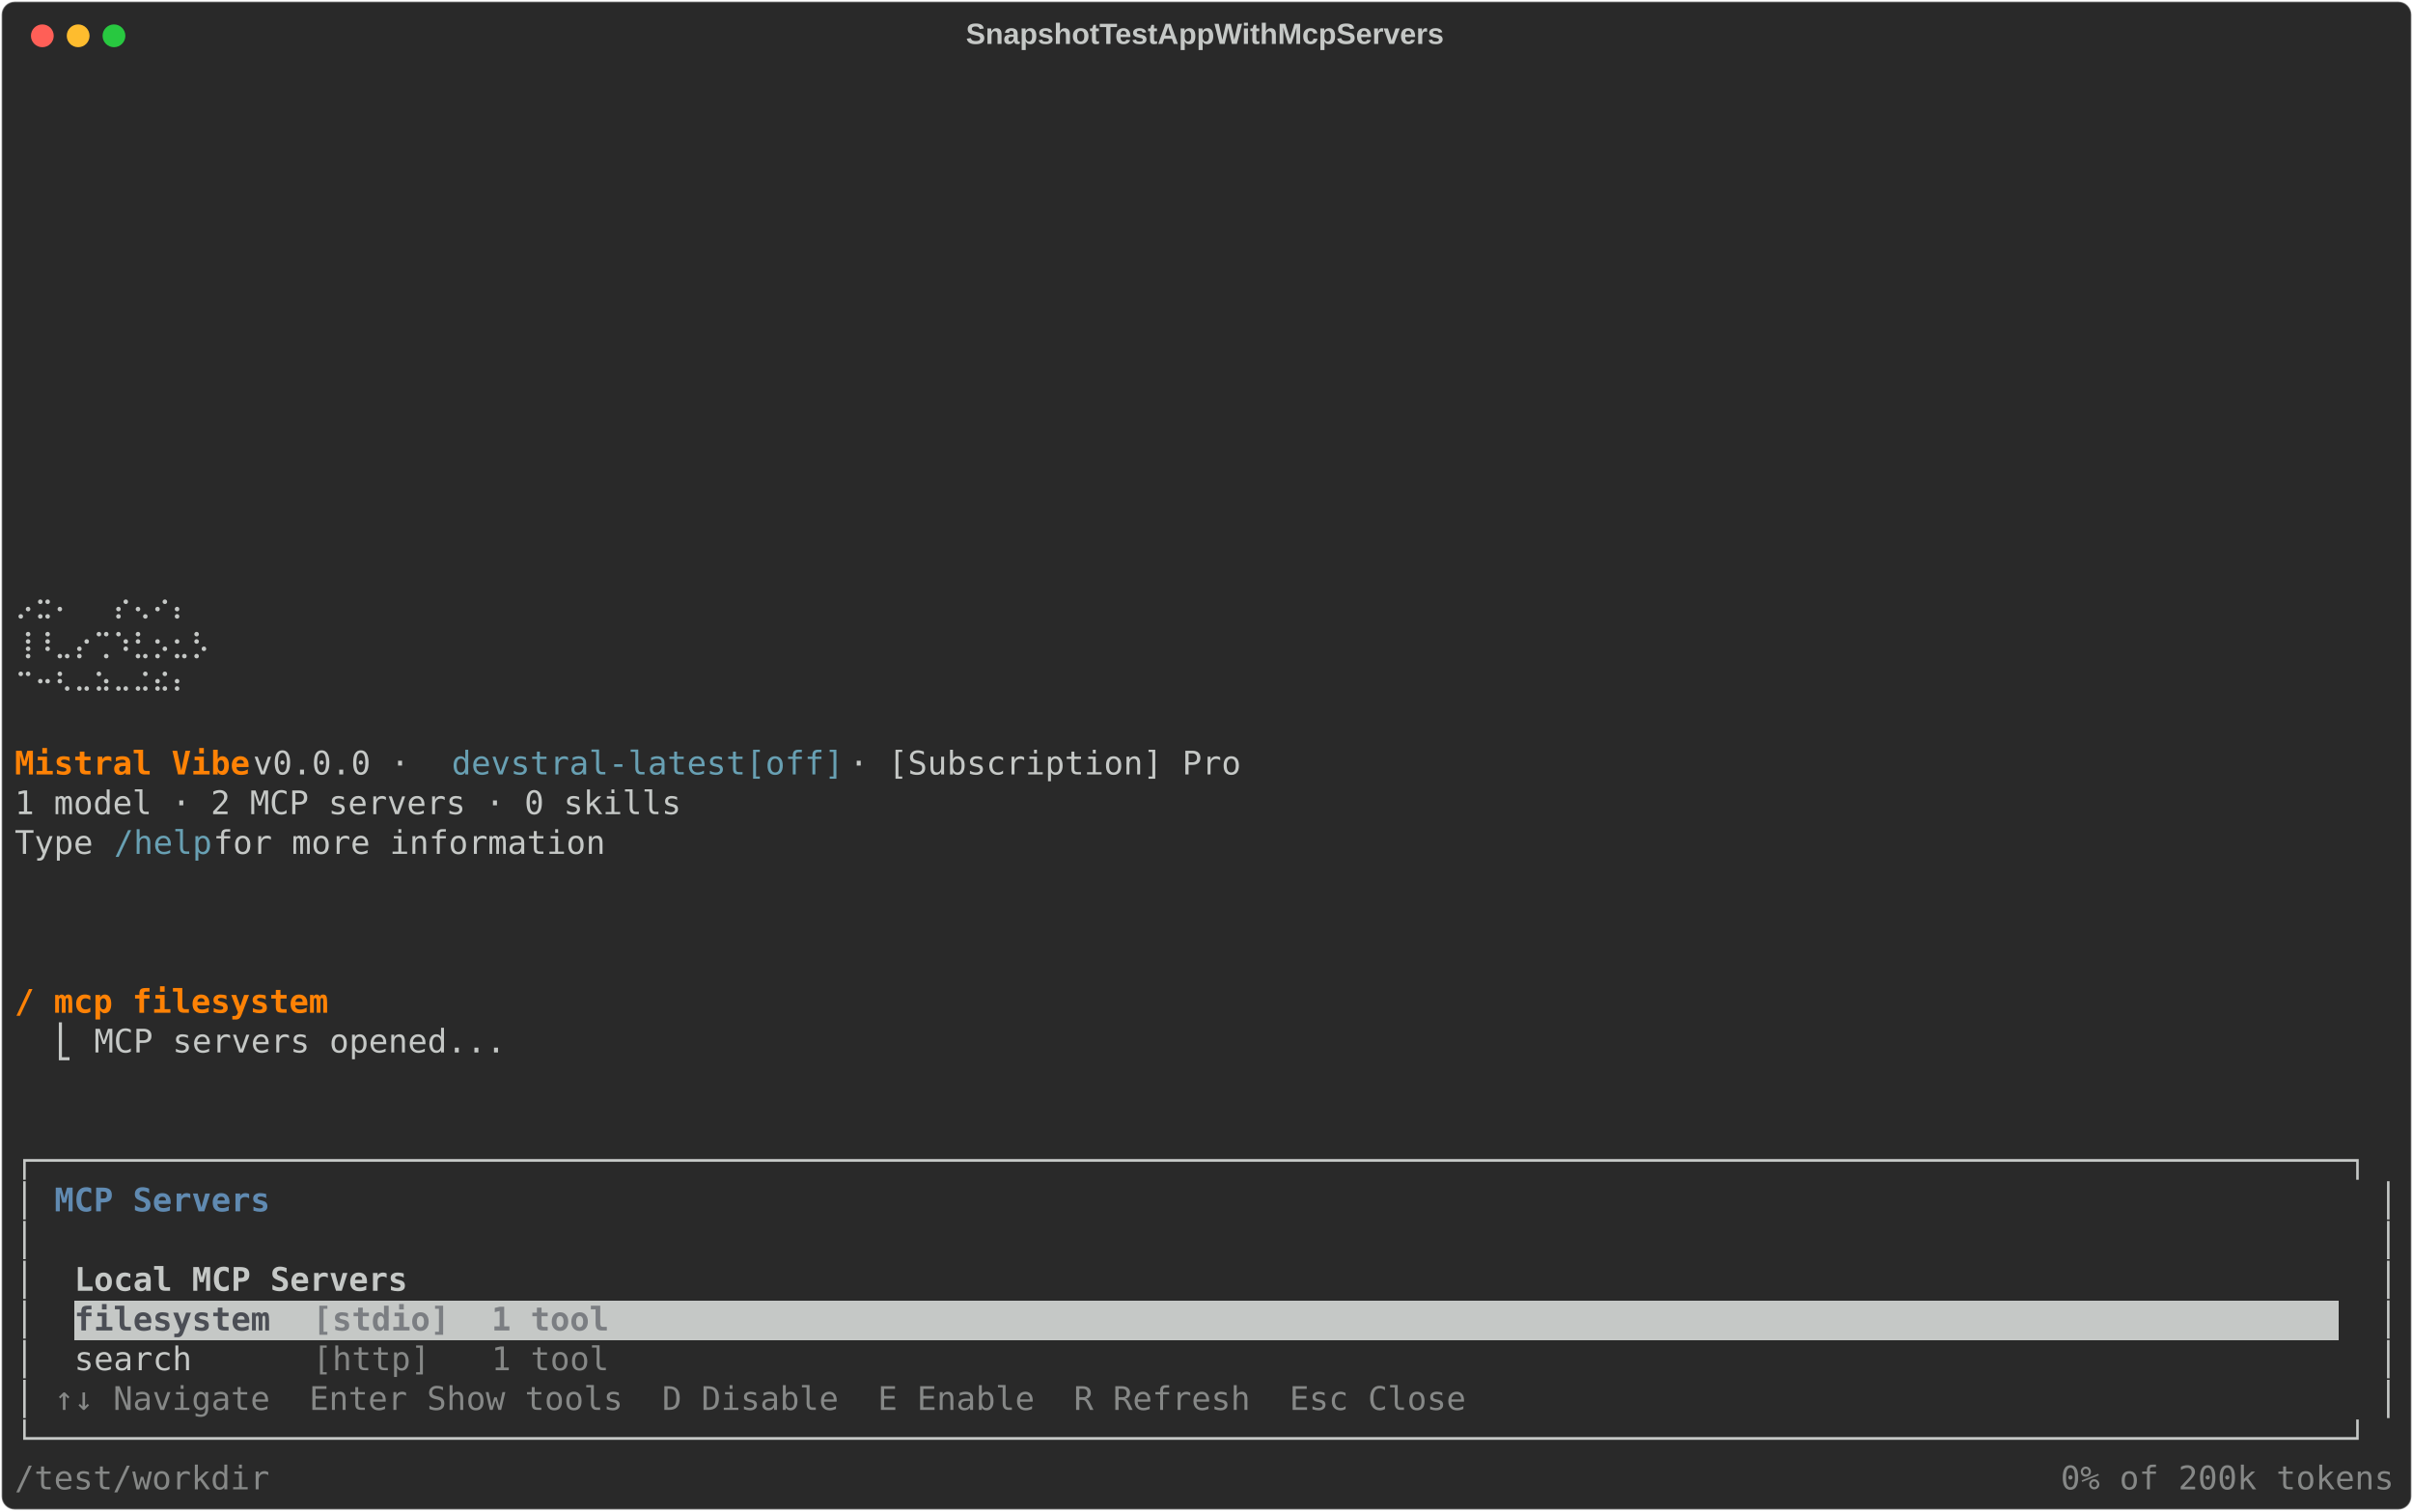
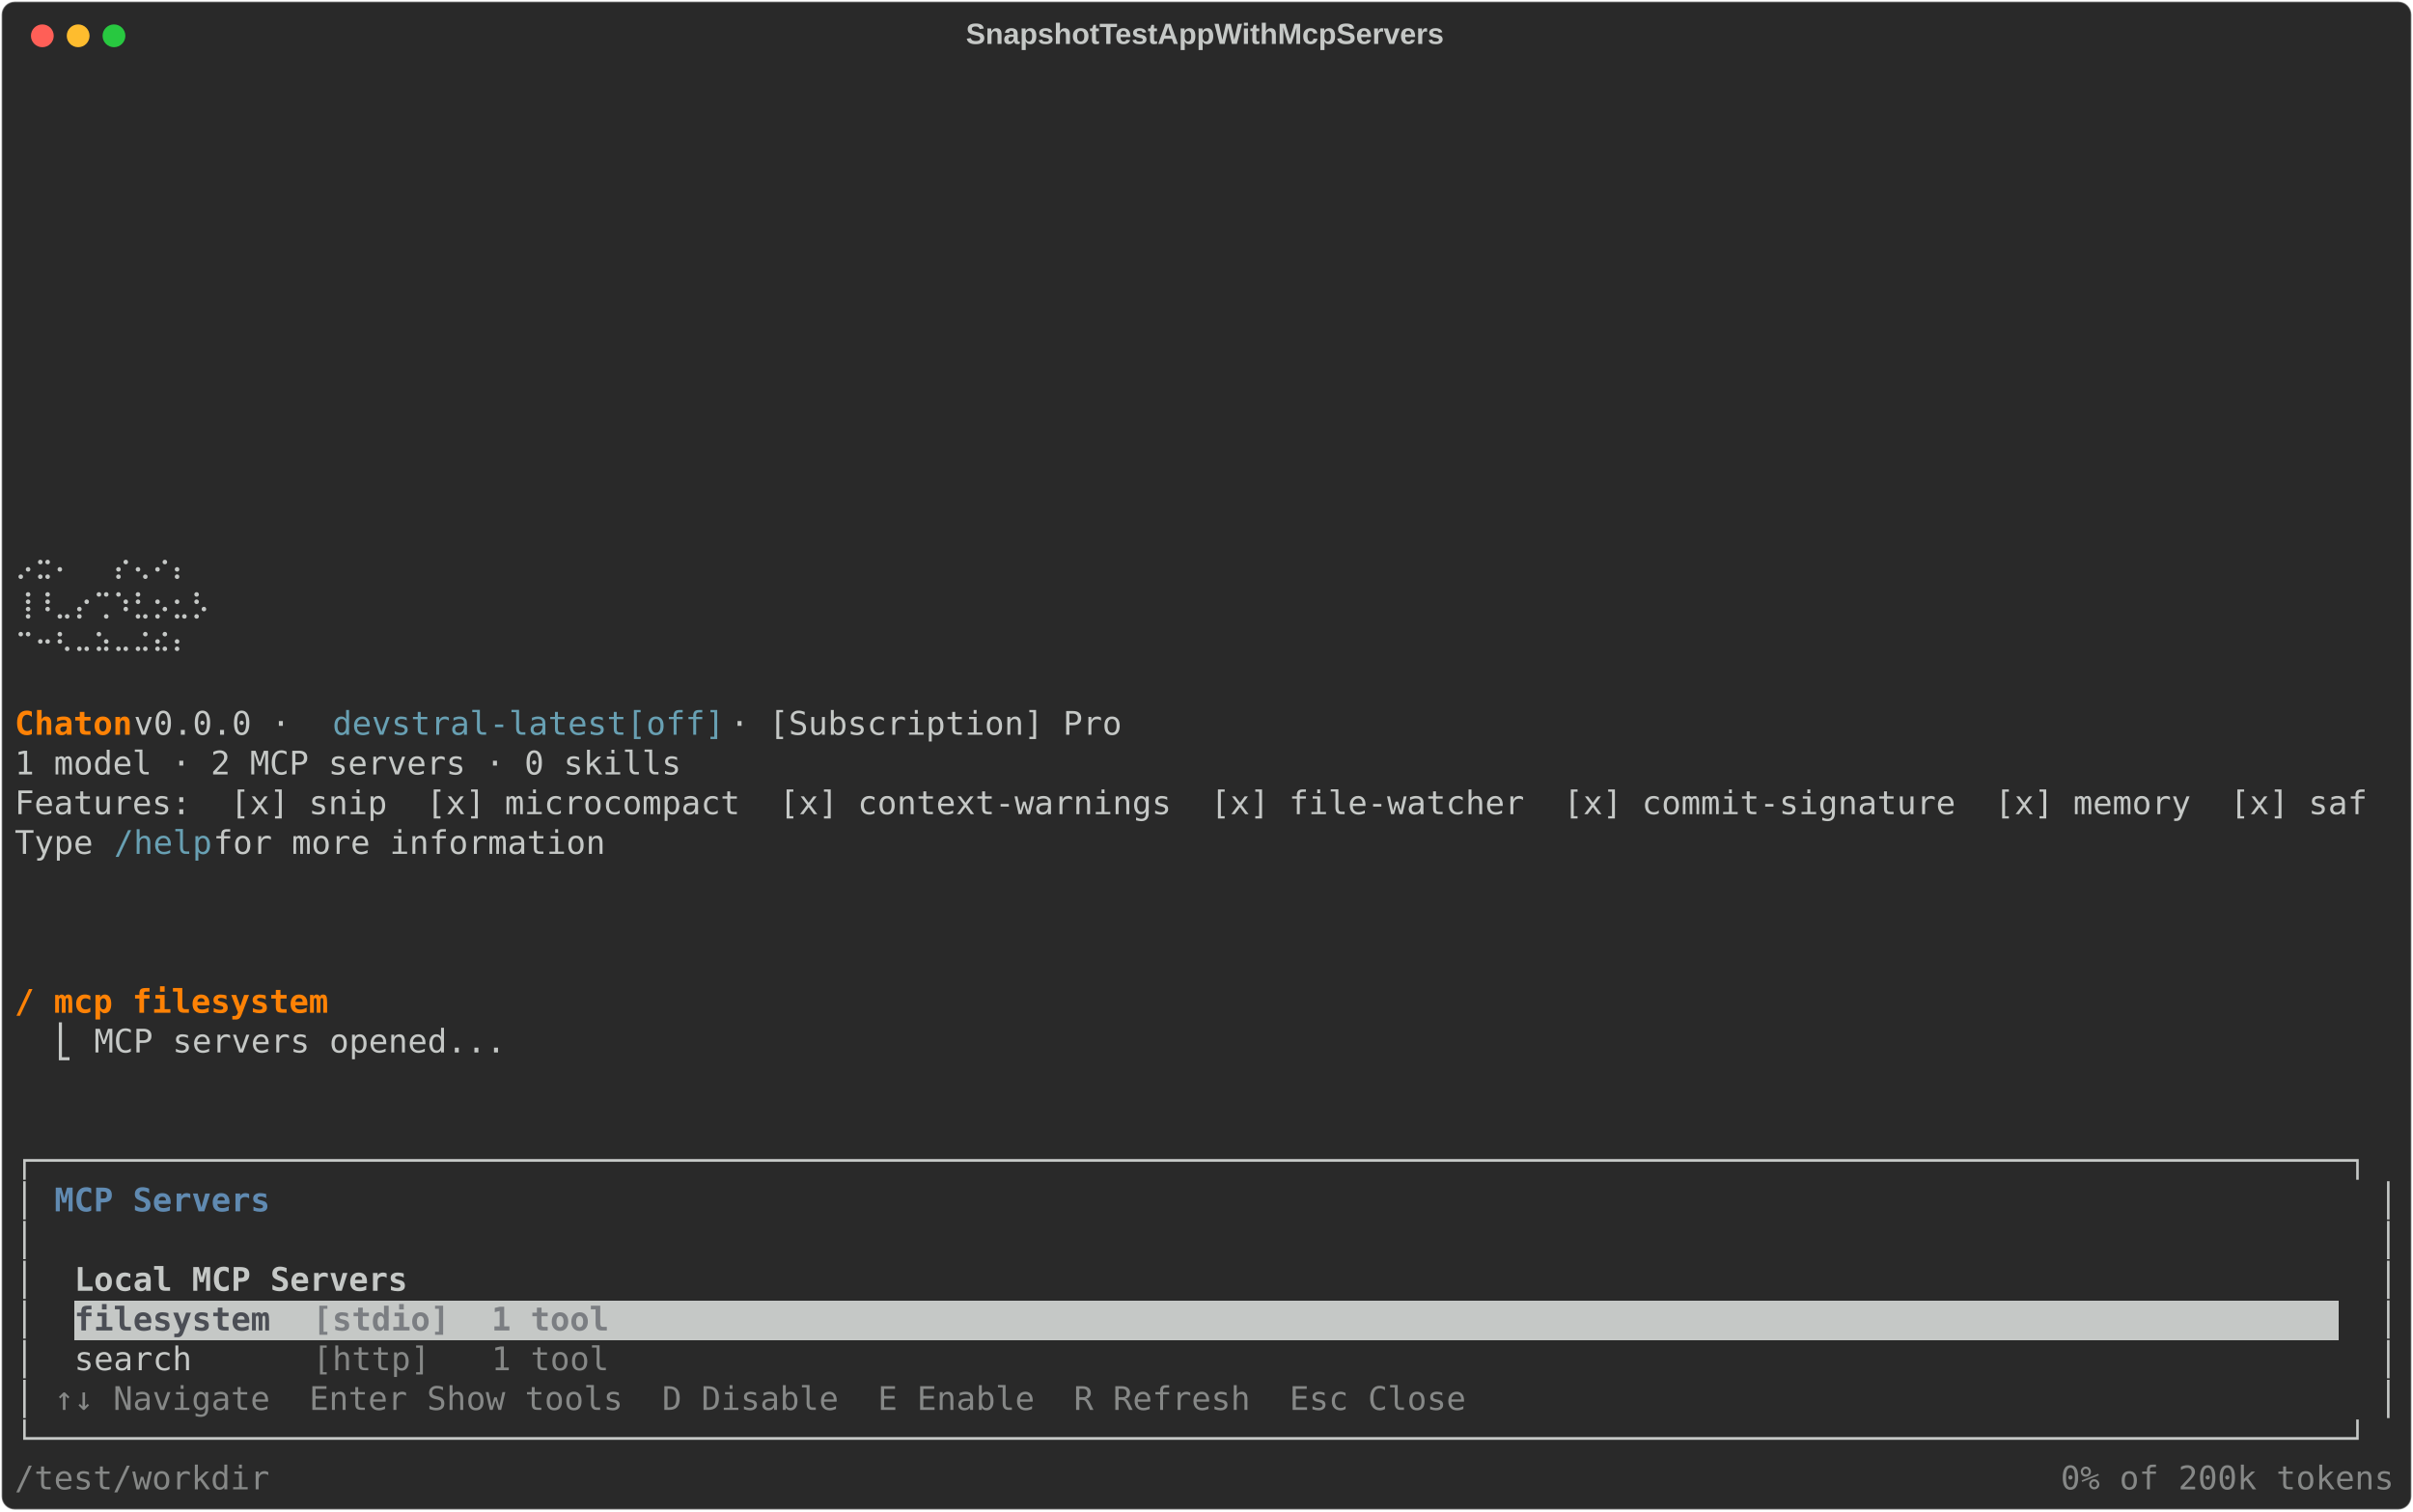
<svg xmlns="http://www.w3.org/2000/svg" class="rich-terminal" viewBox="0 0 1482 928.4">
  <style>

    @font-face {
        font-family: "Fira Code";
        src: local("FiraCode-Regular"),
                url("https://cdnjs.cloudflare.com/ajax/libs/firacode/6.2.0/woff2/FiraCode-Regular.woff2") format("woff2"),
                url("https://cdnjs.cloudflare.com/ajax/libs/firacode/6.2.0/woff/FiraCode-Regular.woff") format("woff");
        font-style: normal;
        font-weight: 400;
    }
    @font-face {
        font-family: "Fira Code";
        src: local("FiraCode-Bold"),
                url("https://cdnjs.cloudflare.com/ajax/libs/firacode/6.2.0/woff2/FiraCode-Bold.woff2") format("woff2"),
                url("https://cdnjs.cloudflare.com/ajax/libs/firacode/6.2.0/woff/FiraCode-Bold.woff") format("woff");
        font-style: bold;
        font-weight: 700;
    }

    .terminal-matrix {
        font-family: Fira Code, monospace;
        font-size: 20px;
        line-height: 24.4px;
        font-variant-east-asian: full-width;
    }

    .terminal-title {
        font-size: 18px;
        font-weight: bold;
        font-family: arial;
    }

    .terminal-r1 { fill: #c5c8c6 }
.terminal-r2 { fill: #ff8205;font-weight: bold }
.terminal-r3 { fill: #68a0b3 }
.terminal-r4 { fill: #608ab1;font-weight: bold }
.terminal-r5 { fill: #c5c8c6;font-weight: bold }
.terminal-r6 { fill: #4b4e55;font-weight: bold }
.terminal-r7 { fill: #7b7e82;font-weight: bold }
.terminal-r8 { fill: #868887 }
    </style>
  <defs>
    <clipPath id="terminal-clip-terminal">
      <rect x="0" y="0" width="1463.0" height="877.4" />
    </clipPath>
    <clipPath id="terminal-line-0">
      <rect x="0" y="1.5" width="1464" height="24.65" />
    </clipPath>
    <clipPath id="terminal-line-1">
      <rect x="0" y="25.9" width="1464" height="24.65" />
    </clipPath>
    <clipPath id="terminal-line-2">
      <rect x="0" y="50.3" width="1464" height="24.65" />
    </clipPath>
    <clipPath id="terminal-line-3">
      <rect x="0" y="74.7" width="1464" height="24.65" />
    </clipPath>
    <clipPath id="terminal-line-4">
      <rect x="0" y="99.1" width="1464" height="24.65" />
    </clipPath>
    <clipPath id="terminal-line-5">
      <rect x="0" y="123.5" width="1464" height="24.65" />
    </clipPath>
    <clipPath id="terminal-line-6">
      <rect x="0" y="147.9" width="1464" height="24.65" />
    </clipPath>
    <clipPath id="terminal-line-7">
      <rect x="0" y="172.3" width="1464" height="24.65" />
    </clipPath>
    <clipPath id="terminal-line-8">
      <rect x="0" y="196.7" width="1464" height="24.65" />
    </clipPath>
    <clipPath id="terminal-line-9">
      <rect x="0" y="221.1" width="1464" height="24.65" />
    </clipPath>
    <clipPath id="terminal-line-10">
      <rect x="0" y="245.5" width="1464" height="24.65" />
    </clipPath>
    <clipPath id="terminal-line-11">
      <rect x="0" y="269.9" width="1464" height="24.65" />
    </clipPath>
    <clipPath id="terminal-line-12">
      <rect x="0" y="294.3" width="1464" height="24.65" />
    </clipPath>
    <clipPath id="terminal-line-13">
      <rect x="0" y="318.7" width="1464" height="24.65" />
    </clipPath>
    <clipPath id="terminal-line-14">
      <rect x="0" y="343.1" width="1464" height="24.65" />
    </clipPath>
    <clipPath id="terminal-line-15">
      <rect x="0" y="367.5" width="1464" height="24.65" />
    </clipPath>
    <clipPath id="terminal-line-16">
      <rect x="0" y="391.9" width="1464" height="24.65" />
    </clipPath>
    <clipPath id="terminal-line-17">
      <rect x="0" y="416.3" width="1464" height="24.65" />
    </clipPath>
    <clipPath id="terminal-line-18">
      <rect x="0" y="440.7" width="1464" height="24.65" />
    </clipPath>
    <clipPath id="terminal-line-19">
      <rect x="0" y="465.1" width="1464" height="24.65" />
    </clipPath>
    <clipPath id="terminal-line-20">
      <rect x="0" y="489.5" width="1464" height="24.65" />
    </clipPath>
    <clipPath id="terminal-line-21">
      <rect x="0" y="513.9" width="1464" height="24.65" />
    </clipPath>
    <clipPath id="terminal-line-22">
      <rect x="0" y="538.3" width="1464" height="24.65" />
    </clipPath>
    <clipPath id="terminal-line-23">
      <rect x="0" y="562.7" width="1464" height="24.65" />
    </clipPath>
    <clipPath id="terminal-line-24">
      <rect x="0" y="587.1" width="1464" height="24.65" />
    </clipPath>
    <clipPath id="terminal-line-25">
      <rect x="0" y="611.5" width="1464" height="24.65" />
    </clipPath>
    <clipPath id="terminal-line-26">
      <rect x="0" y="635.9" width="1464" height="24.65" />
    </clipPath>
    <clipPath id="terminal-line-27">
      <rect x="0" y="660.3" width="1464" height="24.65" />
    </clipPath>
    <clipPath id="terminal-line-28">
      <rect x="0" y="684.7" width="1464" height="24.65" />
    </clipPath>
    <clipPath id="terminal-line-29">
      <rect x="0" y="709.1" width="1464" height="24.65" />
    </clipPath>
    <clipPath id="terminal-line-30">
      <rect x="0" y="733.5" width="1464" height="24.65" />
    </clipPath>
    <clipPath id="terminal-line-31">
      <rect x="0" y="757.9" width="1464" height="24.65" />
    </clipPath>
    <clipPath id="terminal-line-32">
      <rect x="0" y="782.3" width="1464" height="24.65" />
    </clipPath>
    <clipPath id="terminal-line-33">
      <rect x="0" y="806.7" width="1464" height="24.65" />
    </clipPath>
    <clipPath id="terminal-line-34">
      <rect x="0" y="831.1" width="1464" height="24.65" />
    </clipPath>
  </defs>
  <rect fill="#292929" stroke="rgba(255,255,255,0.35)" stroke-width="1" x="1" y="1" width="1480" height="926.4" rx="8" />
  <text class="terminal-title" fill="#c5c8c6" text-anchor="middle" x="740" y="27">SnapshotTestAppWithMcpServers</text>
  <g transform="translate(26,22)">
    <circle cx="0" cy="0" r="7" fill="#ff5f57" />
    <circle cx="22" cy="0" r="7" fill="#febc2e" />
    <circle cx="44" cy="0" r="7" fill="#28c840" />
  </g>
  <g transform="translate(9, 41)" clip-path="url(#terminal-clip-terminal)">
    <rect fill="#c5c8c6" x="36.6" y="757.9" width="146.4" height="24.65" shape-rendering="crispEdges" />
    <rect fill="#c5c8c6" x="183" y="757.9" width="109.8" height="24.65" shape-rendering="crispEdges" />
    <rect fill="#c5c8c6" x="292.8" y="757.9" width="97.6" height="24.65" shape-rendering="crispEdges" />
    <rect fill="#c5c8c6" x="390.4" y="757.9" width="1037" height="24.65" shape-rendering="crispEdges" />
    <g class="terminal-matrix">
      <text class="terminal-r1" x="1464" y="20" textLength="12.2" clip-path="url(#terminal-line-0)">
</text>
      <text class="terminal-r1" x="1464" y="44.4" textLength="12.2" clip-path="url(#terminal-line-1)">
</text>
      <text class="terminal-r1" x="1464" y="68.8" textLength="12.2" clip-path="url(#terminal-line-2)">
</text>
      <text class="terminal-r1" x="1464" y="93.2" textLength="12.2" clip-path="url(#terminal-line-3)">
</text>
      <text class="terminal-r1" x="1464" y="117.6" textLength="12.2" clip-path="url(#terminal-line-4)">
</text>
      <text class="terminal-r1" x="1464" y="142" textLength="12.2" clip-path="url(#terminal-line-5)">
</text>
      <text class="terminal-r1" x="1464" y="166.4" textLength="12.2" clip-path="url(#terminal-line-6)">
</text>
      <text class="terminal-r1" x="1464" y="190.8" textLength="12.2" clip-path="url(#terminal-line-7)">
</text>
      <text class="terminal-r1" x="1464" y="215.2" textLength="12.2" clip-path="url(#terminal-line-8)">
</text>
      <text class="terminal-r1" x="1464" y="239.6" textLength="12.2" clip-path="url(#terminal-line-9)">
</text>
      <text class="terminal-r1" x="1464" y="264" textLength="12.2" clip-path="url(#terminal-line-10)">
</text>
      <text class="terminal-r1" x="1464" y="288.4" textLength="12.2" clip-path="url(#terminal-line-11)">
</text>
+       <text class="terminal-r1" x="0" y="312.8" textLength="134.2" clip-path="url(#terminal-line-12)">  ⡠⣒⠄  ⡔⢄⠔⡄</text>
      <text class="terminal-r1" x="1464" y="312.8" textLength="12.2" clip-path="url(#terminal-line-12)">
</text>
-       <text class="terminal-r1" x="0" y="337.2" textLength="134.2" clip-path="url(#terminal-line-13)">  ⡠⣒⠄  ⡔⢄⠔⡄</text>
+       <text class="terminal-r1" x="0" y="337.2" textLength="134.2" clip-path="url(#terminal-line-13)"> ⢸⠸⣀⡔⢉⠱⣃⡢⣂⡣</text>
      <text class="terminal-r1" x="1464" y="337.2" textLength="12.2" clip-path="url(#terminal-line-13)">
</text>
-       <text class="terminal-r1" x="0" y="361.6" textLength="134.2" clip-path="url(#terminal-line-14)"> ⢸⠸⣀⡔⢉⠱⣃⡢⣂⡣</text>
+       <text class="terminal-r1" x="0" y="361.6" textLength="134.2" clip-path="url(#terminal-line-14)">  ⠉⠒⠣⠤⠵⠤⠬⠮⠆</text>
      <text class="terminal-r1" x="1464" y="361.6" textLength="12.2" clip-path="url(#terminal-line-14)">
</text>
-       <text class="terminal-r1" x="0" y="386" textLength="134.2" clip-path="url(#terminal-line-15)">  ⠉⠒⠣⠤⠵⠤⠬⠮⠆</text>
      <text class="terminal-r1" x="1464" y="386" textLength="12.2" clip-path="url(#terminal-line-15)">
</text>
+       <text class="terminal-r2" x="0" y="410.4" textLength="73.2" clip-path="url(#terminal-line-16)">Chaton</text>
+       <text class="terminal-r1" x="73.2" y="410.4" textLength="122" clip-path="url(#terminal-line-16)"> v0.0.0 · </text>
+       <text class="terminal-r3" x="195.2" y="410.4" textLength="244" clip-path="url(#terminal-line-16)">devstral-latest[off]</text>
+       <text class="terminal-r1" x="439.2" y="410.4" textLength="256.2" clip-path="url(#terminal-line-16)"> · [Subscription] Pro</text>
      <text class="terminal-r1" x="1464" y="410.4" textLength="12.2" clip-path="url(#terminal-line-16)">
</text>
-       <text class="terminal-r2" x="0" y="434.8" textLength="146.4" clip-path="url(#terminal-line-17)">Mistral Vibe</text>
-       <text class="terminal-r1" x="146.4" y="434.8" textLength="122" clip-path="url(#terminal-line-17)"> v0.0.0 · </text>
-       <text class="terminal-r3" x="268.4" y="434.8" textLength="244" clip-path="url(#terminal-line-17)">devstral-latest[off]</text>
-       <text class="terminal-r1" x="512.4" y="434.8" textLength="256.2" clip-path="url(#terminal-line-17)"> · [Subscription] Pro</text>
+       <text class="terminal-r1" x="0" y="434.8" textLength="414.8" clip-path="url(#terminal-line-17)">1 model · 2 MCP servers · 0 skills</text>
      <text class="terminal-r1" x="1464" y="434.8" textLength="12.2" clip-path="url(#terminal-line-17)">
</text>
-       <text class="terminal-r1" x="0" y="459.2" textLength="414.8" clip-path="url(#terminal-line-18)">1 model · 2 MCP servers · 0 skills</text>
+       <text class="terminal-r1" x="0" y="459.2" textLength="1464" clip-path="url(#terminal-line-18)">Features:  [x] snip  [x] microcompact  [x] context-warnings  [x] file-watcher  [x] commit-signature  [x] memory  [x] saf</text>
      <text class="terminal-r1" x="1464" y="459.2" textLength="12.2" clip-path="url(#terminal-line-18)">
</text>
      <text class="terminal-r1" x="0" y="483.6" textLength="61" clip-path="url(#terminal-line-19)">Type </text>
      <text class="terminal-r3" x="61" y="483.6" textLength="61" clip-path="url(#terminal-line-19)">/help</text>
      <text class="terminal-r1" x="122" y="483.6" textLength="256.2" clip-path="url(#terminal-line-19)"> for more information</text>
      <text class="terminal-r1" x="1464" y="483.6" textLength="12.2" clip-path="url(#terminal-line-19)">
</text>
      <text class="terminal-r1" x="1464" y="508" textLength="12.2" clip-path="url(#terminal-line-20)">
</text>
      <text class="terminal-r1" x="1464" y="532.4" textLength="12.2" clip-path="url(#terminal-line-21)">
</text>
      <text class="terminal-r1" x="1464" y="556.8" textLength="12.2" clip-path="url(#terminal-line-22)">
</text>
      <text class="terminal-r2" x="0" y="581.2" textLength="195.2" clip-path="url(#terminal-line-23)">/ mcp filesystem</text>
      <text class="terminal-r1" x="1464" y="581.2" textLength="12.2" clip-path="url(#terminal-line-23)">
</text>
      <text class="terminal-r1" x="24.4" y="605.6" textLength="12.2" clip-path="url(#terminal-line-24)">⎣</text>
      <text class="terminal-r1" x="48.8" y="605.6" textLength="256.2" clip-path="url(#terminal-line-24)">MCP servers opened...</text>
      <text class="terminal-r1" x="1464" y="605.6" textLength="12.2" clip-path="url(#terminal-line-24)">
</text>
      <text class="terminal-r1" x="1464" y="630" textLength="12.2" clip-path="url(#terminal-line-25)">
</text>
      <text class="terminal-r1" x="1464" y="654.4" textLength="12.2" clip-path="url(#terminal-line-26)">
</text>
      <text class="terminal-r1" x="0" y="678.8" textLength="1464" clip-path="url(#terminal-line-27)">┌──────────────────────────────────────────────────────────────────────────────────────────────────────────────────────┐</text>
      <text class="terminal-r1" x="1464" y="678.8" textLength="12.2" clip-path="url(#terminal-line-27)">
</text>
      <text class="terminal-r1" x="0" y="703.2" textLength="12.2" clip-path="url(#terminal-line-28)">│</text>
      <text class="terminal-r4" x="24.4" y="703.2" textLength="134.2" clip-path="url(#terminal-line-28)">MCP Servers</text>
      <text class="terminal-r1" x="1451.8" y="703.2" textLength="12.2" clip-path="url(#terminal-line-28)">│</text>
      <text class="terminal-r1" x="1464" y="703.2" textLength="12.2" clip-path="url(#terminal-line-28)">
</text>
      <text class="terminal-r1" x="0" y="727.6" textLength="12.2" clip-path="url(#terminal-line-29)">│</text>
      <text class="terminal-r1" x="1451.8" y="727.6" textLength="12.2" clip-path="url(#terminal-line-29)">│</text>
      <text class="terminal-r1" x="1464" y="727.6" textLength="12.2" clip-path="url(#terminal-line-29)">
</text>
      <text class="terminal-r1" x="0" y="752" textLength="12.2" clip-path="url(#terminal-line-30)">│</text>
      <text class="terminal-r5" x="36.6" y="752" textLength="207.4" clip-path="url(#terminal-line-30)">Local MCP Servers</text>
      <text class="terminal-r1" x="1451.8" y="752" textLength="12.2" clip-path="url(#terminal-line-30)">│</text>
      <text class="terminal-r1" x="1464" y="752" textLength="12.2" clip-path="url(#terminal-line-30)">
</text>
      <text class="terminal-r1" x="0" y="776.4" textLength="12.2" clip-path="url(#terminal-line-31)">│</text>
      <text class="terminal-r6" x="36.6" y="776.4" textLength="146.4" clip-path="url(#terminal-line-31)">  filesystem</text>
      <text class="terminal-r7" x="183" y="776.4" textLength="109.8" clip-path="url(#terminal-line-31)">  [stdio]</text>
      <text class="terminal-r7" x="292.8" y="776.4" textLength="97.6" clip-path="url(#terminal-line-31)">  1 tool</text>
      <text class="terminal-r1" x="1451.8" y="776.4" textLength="12.2" clip-path="url(#terminal-line-31)">│</text>
      <text class="terminal-r1" x="1464" y="776.4" textLength="12.2" clip-path="url(#terminal-line-31)">
</text>
      <text class="terminal-r1" x="0" y="800.8" textLength="12.2" clip-path="url(#terminal-line-32)">│</text>
      <text class="terminal-r1" x="36.6" y="800.8" textLength="146.4" clip-path="url(#terminal-line-32)">  search    </text>
      <text class="terminal-r8" x="183" y="800.8" textLength="109.8" clip-path="url(#terminal-line-32)">  [http] </text>
      <text class="terminal-r8" x="292.8" y="800.8" textLength="97.6" clip-path="url(#terminal-line-32)">  1 tool</text>
      <text class="terminal-r1" x="1451.8" y="800.8" textLength="12.2" clip-path="url(#terminal-line-32)">│</text>
      <text class="terminal-r1" x="1464" y="800.8" textLength="12.2" clip-path="url(#terminal-line-32)">
</text>
      <text class="terminal-r1" x="0" y="825.2" textLength="12.2" clip-path="url(#terminal-line-33)">│</text>
      <text class="terminal-r8" x="24.4" y="825.2" textLength="878.4" clip-path="url(#terminal-line-33)">↑↓ Navigate  Enter Show tools  D Disable  E Enable  R Refresh  Esc Close</text>
      <text class="terminal-r1" x="1451.8" y="825.2" textLength="12.2" clip-path="url(#terminal-line-33)">│</text>
      <text class="terminal-r1" x="1464" y="825.2" textLength="12.2" clip-path="url(#terminal-line-33)">
</text>
      <text class="terminal-r1" x="0" y="849.6" textLength="1464" clip-path="url(#terminal-line-34)">└──────────────────────────────────────────────────────────────────────────────────────────────────────────────────────┘</text>
      <text class="terminal-r1" x="1464" y="849.6" textLength="12.2" clip-path="url(#terminal-line-34)">
</text>
      <text class="terminal-r8" x="0" y="874" textLength="158.6" clip-path="url(#terminal-line-35)">/test/workdir</text>
      <text class="terminal-r8" x="1256.6" y="874" textLength="207.4" clip-path="url(#terminal-line-35)">0% of 200k tokens</text>
    </g>
  </g>
</svg>
